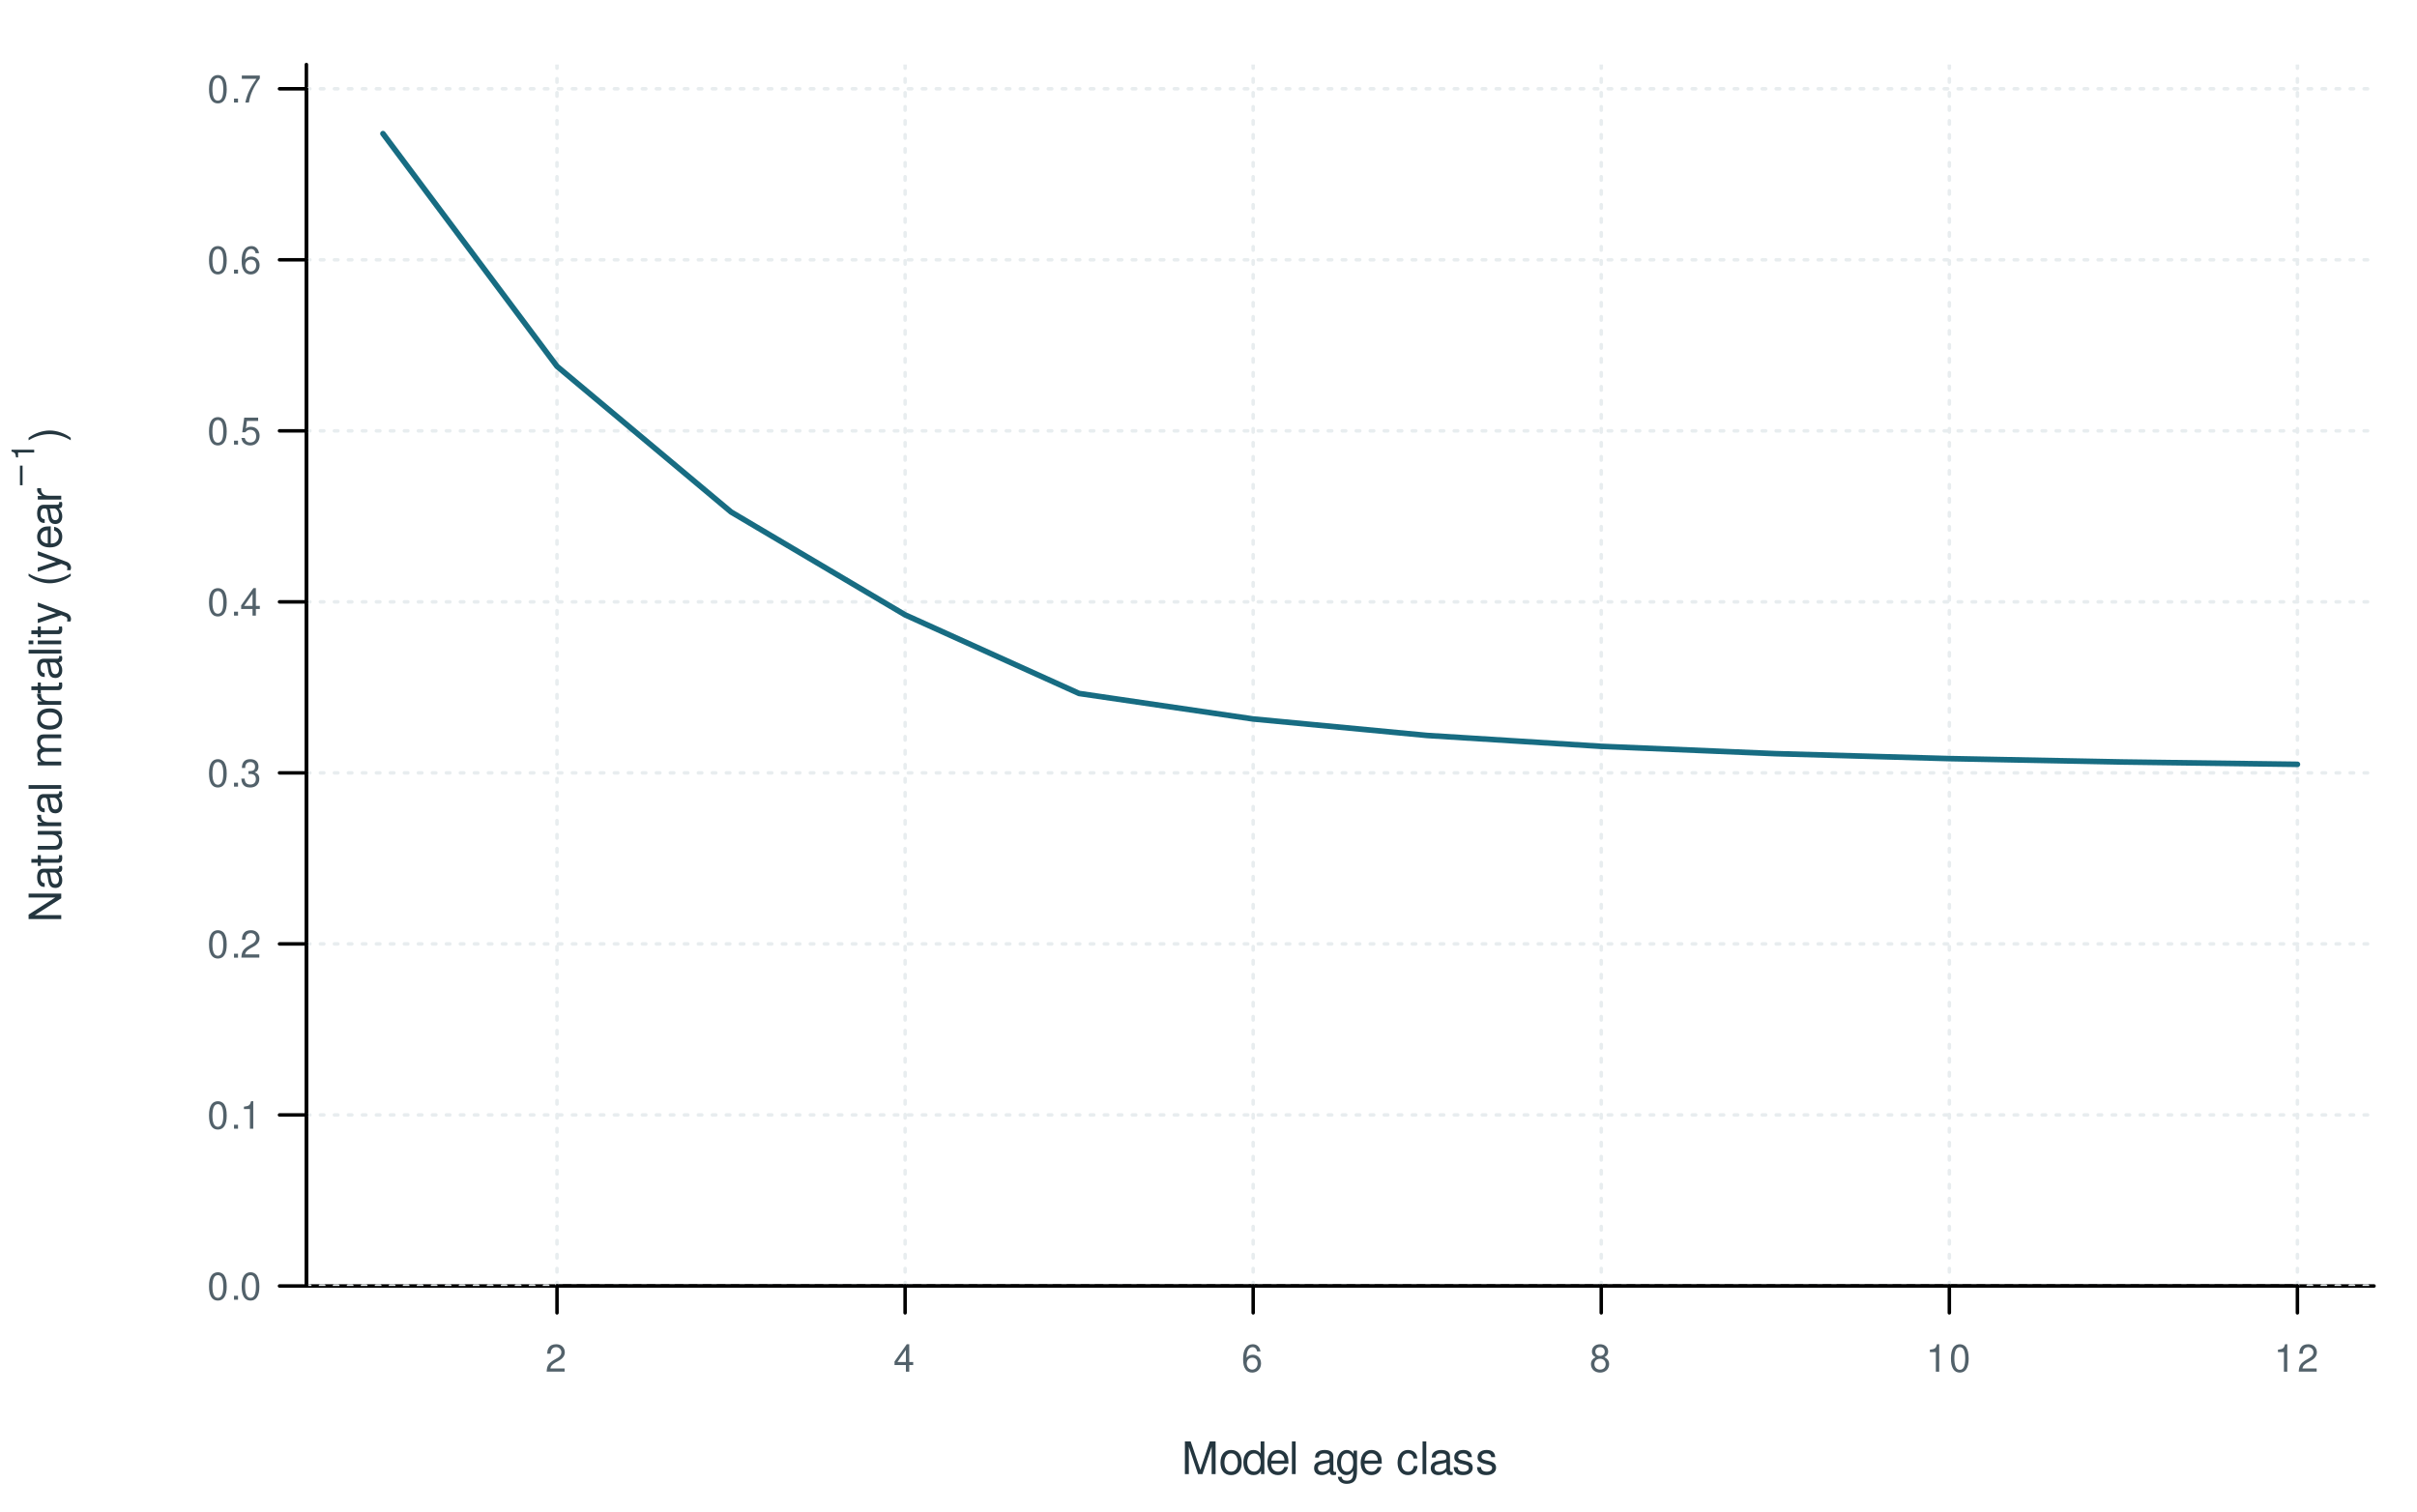
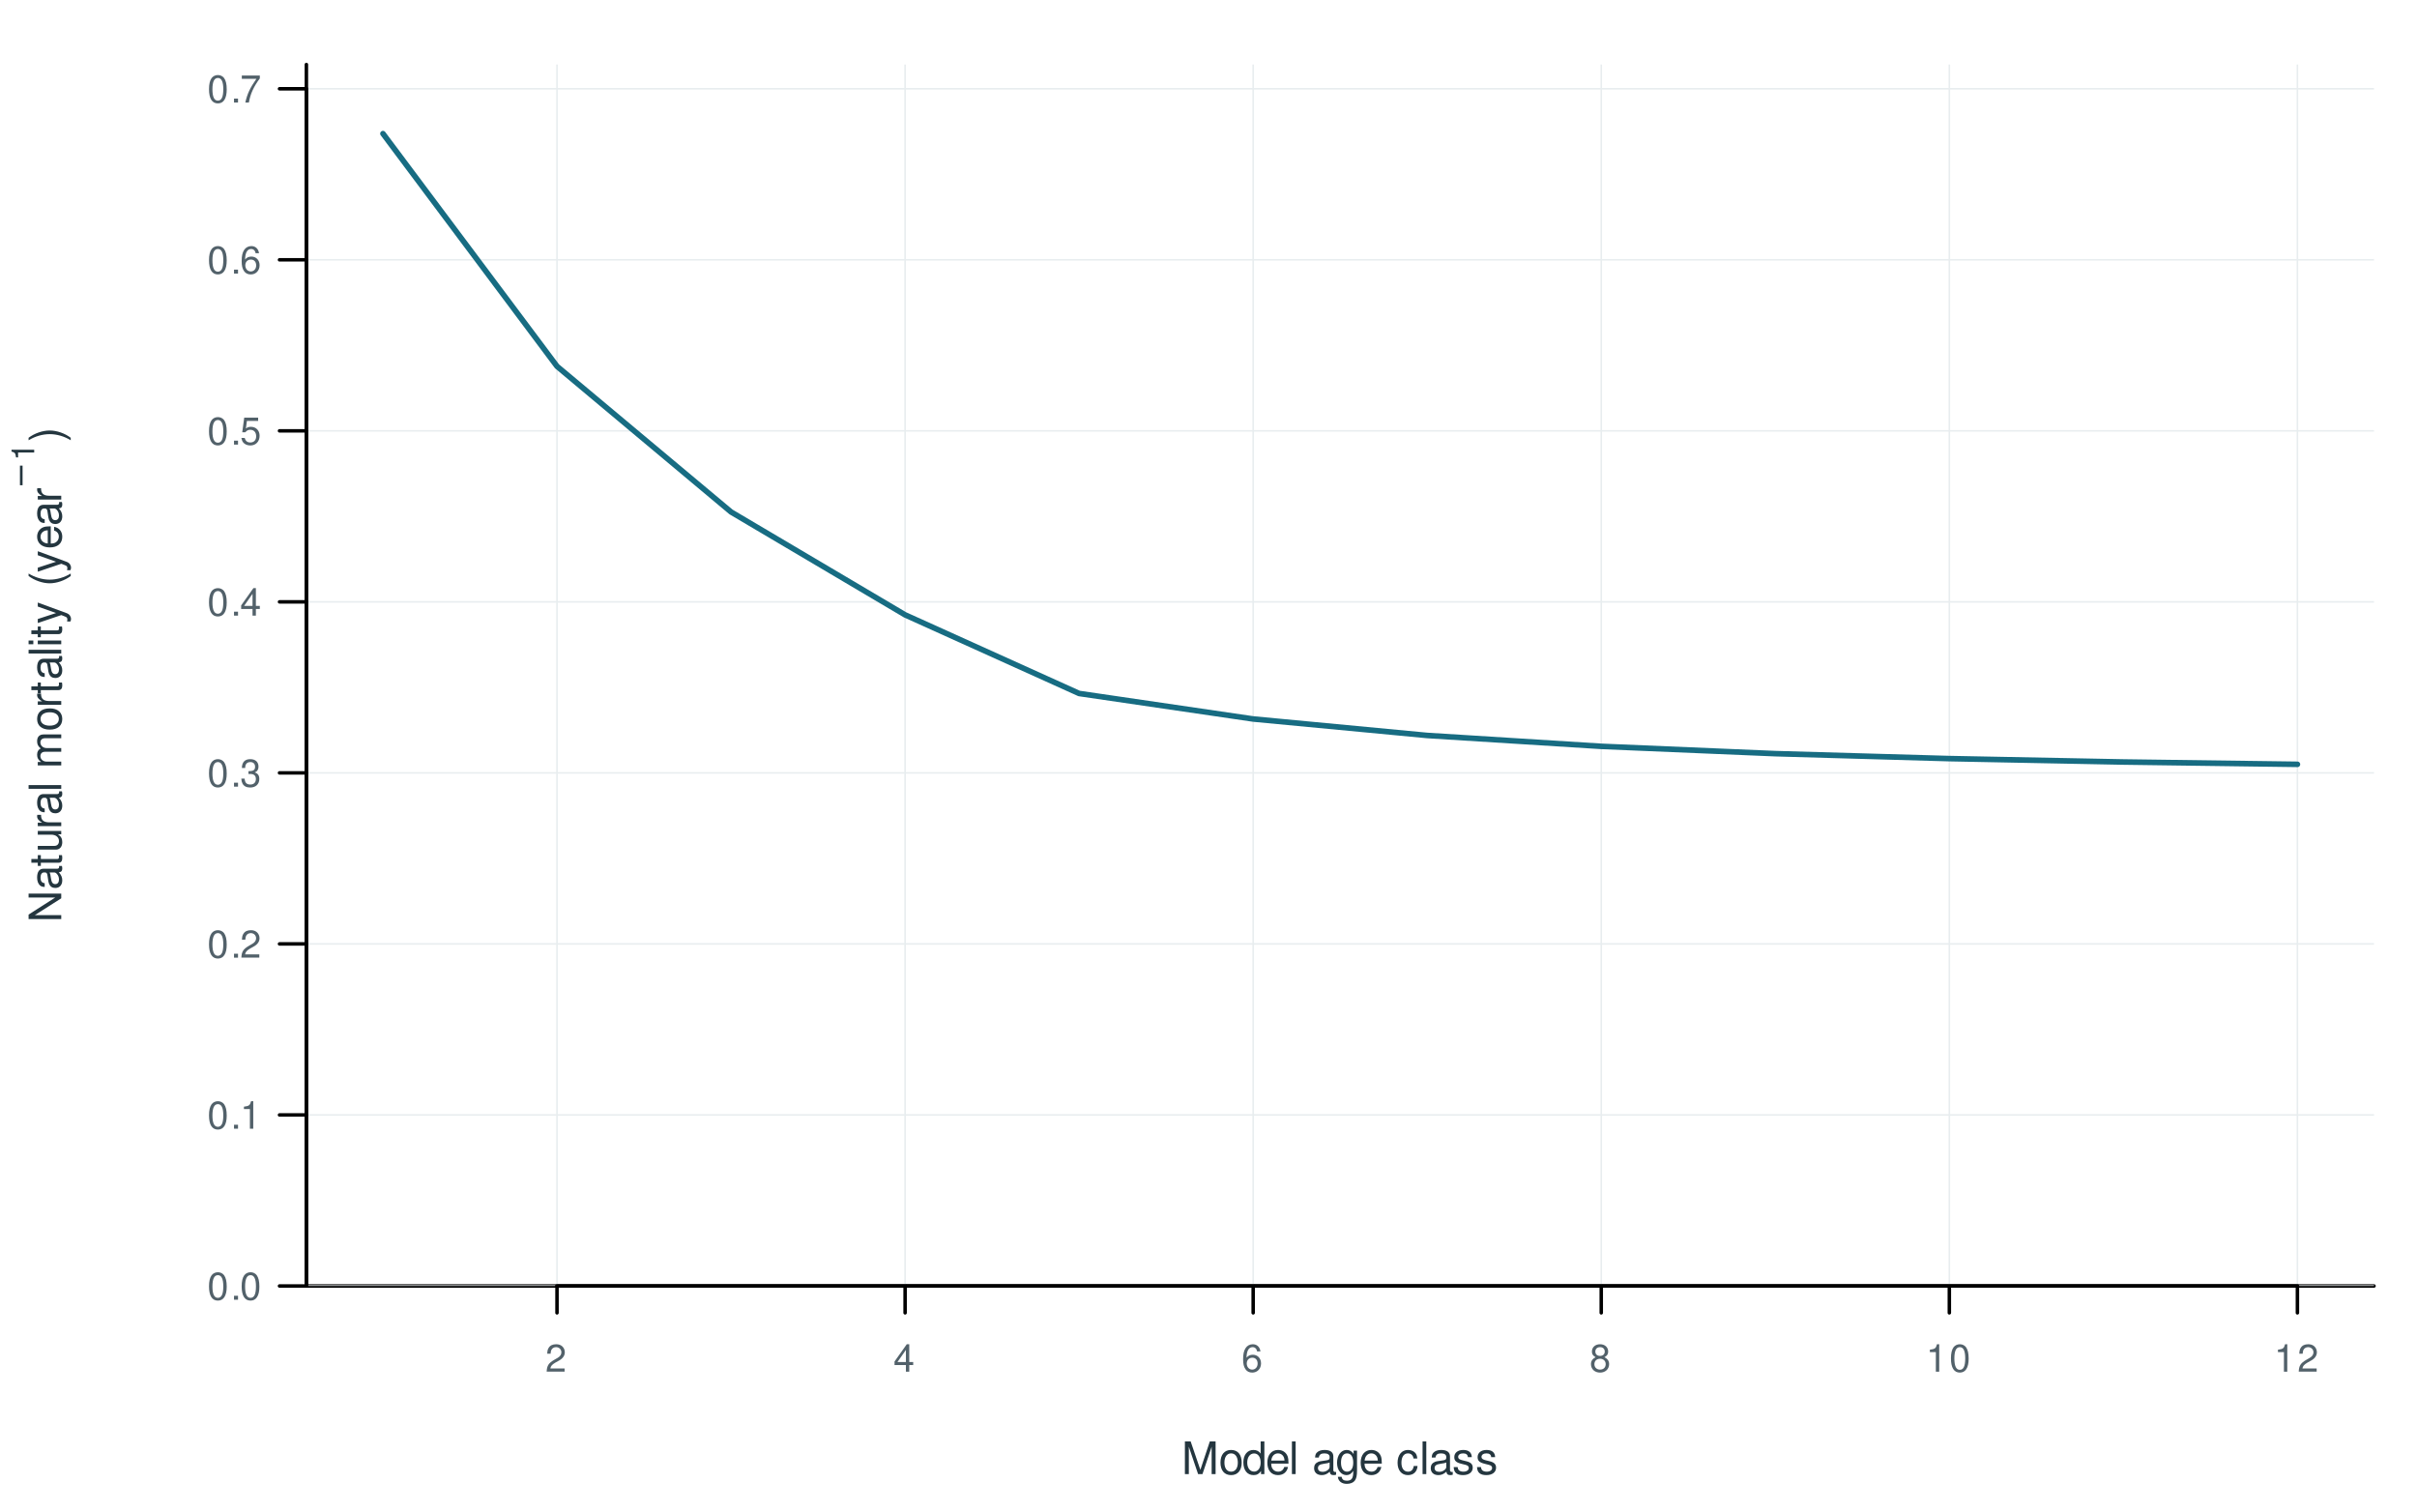
<svg xmlns="http://www.w3.org/2000/svg" xmlns:xlink="http://www.w3.org/1999/xlink" width="518pt" height="324pt" viewBox="0 0 518 324" version="1.1">
  <defs>
    <g>
      <symbol overflow="visible" id="glyph0-0">
        <path style="stroke:none;" d="" />
      </symbol>
      <symbol overflow="visible" id="glyph0-1">
        <path style="stroke:none;" d="M 4.125 -0.703 L 1.078 -0.703 C 1.156 -1.203 1.422 -1.516 2.125 -1.938 L 2.938 -2.391 C 3.75 -2.844 4.172 -3.453 4.172 -4.172 C 4.172 -4.672 3.969 -5.125 3.625 -5.438 C 3.281 -5.75 2.859 -5.891 2.312 -5.891 C 1.578 -5.891 1.031 -5.641 0.719 -5.125 C 0.516 -4.828 0.422 -4.453 0.406 -3.859 L 1.125 -3.859 C 1.156 -4.25 1.203 -4.5 1.297 -4.688 C 1.484 -5.047 1.859 -5.266 2.297 -5.266 C 2.938 -5.266 3.438 -4.797 3.438 -4.156 C 3.438 -3.688 3.172 -3.281 2.656 -2.984 L 1.906 -2.547 C 0.688 -1.844 0.344 -1.297 0.281 -0.016 L 4.125 -0.016 Z M 4.125 -0.703 " />
      </symbol>
      <symbol overflow="visible" id="glyph0-2">
        <path style="stroke:none;" d="M 2.672 -1.422 L 2.672 0 L 3.391 0 L 3.391 -1.422 L 4.234 -1.422 L 4.234 -2.078 L 3.391 -2.078 L 3.391 -5.891 L 2.859 -5.891 L 0.234 -2.188 L 0.234 -1.422 Z M 2.672 -2.078 L 0.859 -2.078 L 2.672 -4.672 Z M 2.672 -2.078 " />
      </symbol>
      <symbol overflow="visible" id="glyph0-3">
        <path style="stroke:none;" d="M 4.062 -4.359 C 3.922 -5.328 3.297 -5.891 2.422 -5.891 C 1.781 -5.891 1.219 -5.594 0.875 -5.062 C 0.5 -4.484 0.344 -3.766 0.344 -2.688 C 0.344 -1.703 0.484 -1.062 0.844 -0.547 C 1.156 -0.062 1.656 0.188 2.297 0.188 C 3.391 0.188 4.188 -0.641 4.188 -1.781 C 4.188 -2.875 3.453 -3.641 2.422 -3.641 C 1.844 -3.641 1.391 -3.422 1.078 -3 C 1.094 -4.453 1.547 -5.266 2.375 -5.266 C 2.875 -5.266 3.234 -4.938 3.344 -4.359 Z M 2.328 -3 C 3.016 -3 3.453 -2.516 3.453 -1.734 C 3.453 -0.984 2.953 -0.453 2.297 -0.453 C 1.625 -0.453 1.125 -1.016 1.125 -1.766 C 1.125 -2.5 1.609 -3 2.328 -3 Z M 2.328 -3 " />
      </symbol>
      <symbol overflow="visible" id="glyph0-4">
        <path style="stroke:none;" d="M 3.188 -3.109 C 3.797 -3.469 3.984 -3.766 3.984 -4.328 C 3.984 -5.25 3.266 -5.891 2.25 -5.891 C 1.219 -5.891 0.5 -5.25 0.5 -4.328 C 0.5 -3.766 0.688 -3.484 1.281 -3.109 C 0.625 -2.766 0.297 -2.297 0.297 -1.641 C 0.297 -0.562 1.094 0.188 2.25 0.188 C 3.391 0.188 4.188 -0.562 4.188 -1.641 C 4.188 -2.297 3.859 -2.766 3.188 -3.109 Z M 2.25 -5.266 C 2.859 -5.266 3.25 -4.891 3.25 -4.312 C 3.25 -3.75 2.844 -3.391 2.25 -3.391 C 1.625 -3.391 1.234 -3.75 1.234 -4.328 C 1.234 -4.891 1.625 -5.266 2.25 -5.266 Z M 2.25 -2.781 C 2.953 -2.781 3.453 -2.312 3.453 -1.625 C 3.453 -0.906 2.969 -0.453 2.234 -0.453 C 1.531 -0.453 1.031 -0.938 1.031 -1.609 C 1.031 -2.312 1.516 -2.781 2.25 -2.781 Z M 2.25 -2.781 " />
      </symbol>
      <symbol overflow="visible" id="glyph0-5">
        <path style="stroke:none;" d="M 2.109 -4.203 L 2.109 0 L 2.828 0 L 2.828 -5.891 L 2.359 -5.891 C 2.109 -4.984 1.938 -4.875 0.828 -4.719 L 0.828 -4.203 Z M 2.109 -4.203 " />
      </symbol>
      <symbol overflow="visible" id="glyph0-6">
        <path style="stroke:none;" d="M 2.25 -5.891 C 1.703 -5.891 1.219 -5.656 0.906 -5.25 C 0.531 -4.734 0.344 -3.953 0.344 -2.859 C 0.344 -0.859 1 0.188 2.25 0.188 C 3.469 0.188 4.141 -0.859 4.141 -2.812 C 4.141 -3.953 3.953 -4.719 3.578 -5.25 C 3.266 -5.656 2.797 -5.891 2.25 -5.891 Z M 2.25 -5.266 C 3.016 -5.266 3.406 -4.469 3.406 -2.875 C 3.406 -1.188 3.031 -0.406 2.234 -0.406 C 1.469 -0.406 1.078 -1.219 1.078 -2.844 C 1.078 -4.469 1.469 -5.266 2.25 -5.266 Z M 2.25 -5.266 " />
      </symbol>
      <symbol overflow="visible" id="glyph0-7">
        <path style="stroke:none;" d="M 1.562 -0.844 L 0.703 -0.844 L 0.703 0 L 1.562 0 Z M 1.562 -0.844 " />
      </symbol>
      <symbol overflow="visible" id="glyph0-8">
        <path style="stroke:none;" d="M 1.797 -2.719 L 2.188 -2.719 C 2.984 -2.719 3.391 -2.344 3.391 -1.641 C 3.391 -0.891 2.938 -0.453 2.203 -0.453 C 1.406 -0.453 1.031 -0.844 0.984 -1.719 L 0.266 -1.719 C 0.297 -1.234 0.375 -0.938 0.516 -0.672 C 0.812 -0.094 1.375 0.188 2.172 0.188 C 3.359 0.188 4.125 -0.531 4.125 -1.641 C 4.125 -2.391 3.844 -2.812 3.141 -3.047 C 3.688 -3.266 3.953 -3.672 3.953 -4.281 C 3.953 -5.281 3.297 -5.891 2.188 -5.891 C 1.031 -5.891 0.406 -5.25 0.391 -4 L 1.094 -4 C 1.109 -4.359 1.141 -4.562 1.234 -4.734 C 1.391 -5.078 1.75 -5.266 2.203 -5.266 C 2.844 -5.266 3.219 -4.891 3.219 -4.25 C 3.219 -3.828 3.078 -3.578 2.75 -3.438 C 2.562 -3.359 2.297 -3.328 1.797 -3.312 Z M 1.797 -2.719 " />
      </symbol>
      <symbol overflow="visible" id="glyph0-9">
        <path style="stroke:none;" d="M 3.875 -5.781 L 0.891 -5.781 L 0.469 -2.641 L 1.125 -2.641 C 1.453 -3.031 1.734 -3.172 2.188 -3.172 C 2.969 -3.172 3.453 -2.641 3.453 -1.781 C 3.453 -0.953 2.969 -0.453 2.188 -0.453 C 1.562 -0.453 1.172 -0.766 1 -1.422 L 0.281 -1.422 C 0.391 -0.953 0.469 -0.719 0.641 -0.5 C 0.969 -0.062 1.547 0.188 2.203 0.188 C 3.375 0.188 4.188 -0.656 4.188 -1.891 C 4.188 -3.031 3.422 -3.812 2.312 -3.812 C 1.906 -3.812 1.578 -3.703 1.25 -3.453 L 1.469 -5.078 L 3.875 -5.078 Z M 3.875 -5.781 " />
      </symbol>
      <symbol overflow="visible" id="glyph0-10">
        <path style="stroke:none;" d="M 4.234 -5.781 L 0.375 -5.781 L 0.375 -5.078 L 3.5 -5.078 C 2.125 -3.109 1.562 -1.906 1.125 0 L 1.891 0 C 2.203 -1.844 2.938 -3.438 4.234 -5.172 Z M 4.234 -5.781 " />
      </symbol>
      <symbol overflow="visible" id="glyph1-0">
        <path style="stroke:none;" d="" />
      </symbol>
      <symbol overflow="visible" id="glyph1-1">
        <path style="stroke:none;" d="M 4.484 0 L 6.453 -5.859 L 6.453 0 L 7.297 0 L 7.297 -7 L 6.062 -7 L 4.031 -0.906 L 1.953 -7 L 0.719 -7 L 0.719 0 L 1.562 0 L 1.562 -5.859 L 3.547 0 Z M 4.484 0 " />
      </symbol>
      <symbol overflow="visible" id="glyph1-2">
        <path style="stroke:none;" d="M 2.609 -5.172 C 1.188 -5.172 0.344 -4.156 0.344 -2.469 C 0.344 -0.781 1.188 0.219 2.625 0.219 C 4.031 0.219 4.891 -0.781 4.891 -2.438 C 4.891 -4.188 4.062 -5.172 2.609 -5.172 Z M 2.625 -4.438 C 3.516 -4.438 4.062 -3.688 4.062 -2.453 C 4.062 -1.25 3.5 -0.516 2.625 -0.516 C 1.734 -0.516 1.188 -1.25 1.188 -2.469 C 1.188 -3.688 1.734 -4.438 2.625 -4.438 Z M 2.625 -4.438 " />
      </symbol>
      <symbol overflow="visible" id="glyph1-3">
        <path style="stroke:none;" d="M 4.75 -7 L 3.953 -7 L 3.953 -4.391 C 3.609 -4.906 3.078 -5.172 2.406 -5.172 C 1.109 -5.172 0.25 -4.125 0.25 -2.516 C 0.25 -0.828 1.078 0.219 2.438 0.219 C 3.125 0.219 3.609 -0.031 4.031 -0.656 L 4.031 0 L 4.75 0 Z M 2.547 -4.422 C 3.406 -4.422 3.953 -3.672 3.953 -2.453 C 3.953 -1.297 3.391 -0.531 2.547 -0.531 C 1.672 -0.531 1.078 -1.312 1.078 -2.469 C 1.078 -3.641 1.672 -4.422 2.547 -4.422 Z M 2.547 -4.422 " />
      </symbol>
      <symbol overflow="visible" id="glyph1-4">
        <path style="stroke:none;" d="M 4.922 -2.25 C 4.922 -3.016 4.859 -3.469 4.719 -3.844 C 4.391 -4.672 3.625 -5.172 2.688 -5.172 C 1.281 -5.172 0.391 -4.109 0.391 -2.453 C 0.391 -0.781 1.25 0.219 2.672 0.219 C 3.812 0.219 4.609 -0.438 4.812 -1.531 L 4.016 -1.531 C 3.797 -0.859 3.344 -0.516 2.703 -0.516 C 2.188 -0.516 1.75 -0.75 1.484 -1.172 C 1.297 -1.453 1.234 -1.75 1.219 -2.25 Z M 1.234 -2.891 C 1.312 -3.828 1.875 -4.438 2.672 -4.438 C 3.484 -4.438 4.062 -3.797 4.062 -2.891 Z M 1.234 -2.891 " />
      </symbol>
      <symbol overflow="visible" id="glyph1-5">
        <path style="stroke:none;" d="M 1.453 -7 L 0.656 -7 L 0.656 0 L 1.453 0 Z M 1.453 -7 " />
      </symbol>
      <symbol overflow="visible" id="glyph1-6">
        <path style="stroke:none;" d="" />
      </symbol>
      <symbol overflow="visible" id="glyph1-7">
        <path style="stroke:none;" d="M 5.125 -0.469 C 5.047 -0.453 5.016 -0.453 4.953 -0.453 C 4.688 -0.453 4.531 -0.594 4.531 -0.844 L 4.531 -3.797 C 4.531 -4.688 3.875 -5.172 2.641 -5.172 C 1.906 -5.172 1.312 -4.953 0.969 -4.578 C 0.734 -4.328 0.641 -4.031 0.625 -3.547 L 1.422 -3.547 C 1.5 -4.156 1.859 -4.438 2.609 -4.438 C 3.344 -4.438 3.734 -4.156 3.734 -3.688 L 3.734 -3.469 C 3.719 -3.125 3.547 -3 2.891 -2.922 C 1.766 -2.766 1.594 -2.734 1.281 -2.609 C 0.703 -2.359 0.406 -1.922 0.406 -1.266 C 0.406 -0.359 1.031 0.219 2.047 0.219 C 2.688 0.219 3.188 0 3.766 -0.516 C 3.812 0 4.062 0.219 4.578 0.219 C 4.766 0.219 4.859 0.203 5.125 0.141 Z M 3.734 -1.578 C 3.734 -1.312 3.656 -1.156 3.422 -0.938 C 3.094 -0.641 2.703 -0.484 2.219 -0.484 C 1.609 -0.484 1.234 -0.781 1.234 -1.281 C 1.234 -1.812 1.578 -2.078 2.453 -2.203 C 3.297 -2.328 3.469 -2.359 3.734 -2.484 Z M 3.734 -1.578 " />
      </symbol>
      <symbol overflow="visible" id="glyph1-8">
        <path style="stroke:none;" d="M 3.875 -5.031 L 3.875 -4.297 C 3.469 -4.906 3.031 -5.172 2.391 -5.172 C 1.188 -5.172 0.328 -4.031 0.328 -2.422 C 0.328 -1.578 0.531 -0.969 0.969 -0.453 C 1.344 -0.016 1.828 0.219 2.344 0.219 C 2.938 0.219 3.375 -0.047 3.797 -0.688 L 3.797 -0.422 C 3.797 0.922 3.422 1.422 2.422 1.422 C 1.75 1.422 1.391 1.156 1.312 0.578 L 0.5 0.578 C 0.578 1.5 1.312 2.094 2.406 2.094 C 3.141 2.094 3.766 1.859 4.094 1.453 C 4.469 0.984 4.609 0.359 4.609 -0.828 L 4.609 -5.031 Z M 2.469 -4.438 C 3.312 -4.438 3.797 -3.719 3.797 -2.453 C 3.797 -1.234 3.312 -0.516 2.469 -0.516 C 1.656 -0.516 1.172 -1.234 1.172 -2.469 C 1.172 -3.703 1.656 -4.438 2.469 -4.438 Z M 2.469 -4.438 " />
      </symbol>
      <symbol overflow="visible" id="glyph1-9">
        <path style="stroke:none;" d="M 4.516 -3.344 C 4.484 -3.828 4.375 -4.141 4.188 -4.422 C 3.844 -4.891 3.234 -5.172 2.531 -5.172 C 1.172 -5.172 0.297 -4.094 0.297 -2.422 C 0.297 -0.812 1.156 0.219 2.516 0.219 C 3.719 0.219 4.484 -0.5 4.578 -1.734 L 3.766 -1.734 C 3.641 -0.922 3.219 -0.516 2.547 -0.516 C 1.656 -0.516 1.125 -1.234 1.125 -2.422 C 1.125 -3.688 1.656 -4.438 2.516 -4.438 C 3.188 -4.438 3.609 -4.031 3.719 -3.344 Z M 4.516 -3.344 " />
      </symbol>
      <symbol overflow="visible" id="glyph1-10">
        <path style="stroke:none;" d="M 4.203 -3.625 C 4.188 -4.609 3.547 -5.172 2.375 -5.172 C 1.203 -5.172 0.453 -4.562 0.453 -3.641 C 0.453 -2.844 0.859 -2.469 2.047 -2.188 L 2.797 -2 C 3.344 -1.875 3.562 -1.672 3.562 -1.312 C 3.562 -0.828 3.094 -0.516 2.391 -0.516 C 1.969 -0.516 1.609 -0.641 1.406 -0.859 C 1.281 -1 1.219 -1.141 1.172 -1.5 L 0.328 -1.5 C 0.359 -0.328 1.016 0.219 2.328 0.219 C 3.594 0.219 4.406 -0.406 4.406 -1.375 C 4.406 -2.125 3.984 -2.531 2.984 -2.766 L 2.219 -2.953 C 1.562 -3.109 1.281 -3.312 1.281 -3.672 C 1.281 -4.141 1.703 -4.438 2.344 -4.438 C 3 -4.438 3.344 -4.156 3.359 -3.625 Z M 4.203 -3.625 " />
      </symbol>
      <symbol overflow="visible" id="glyph2-0">
        <path style="stroke:none;" d="" />
      </symbol>
      <symbol overflow="visible" id="glyph2-1">
        <path style="stroke:none;" d="M -7 -6.203 L -7 -5.359 L -1.281 -5.359 L -7 -1.703 L -7 -0.734 L 0 -0.734 L 0 -1.578 L -5.672 -1.578 L 0 -5.188 L 0 -6.203 Z M -7 -6.203 " />
      </symbol>
      <symbol overflow="visible" id="glyph2-2">
        <path style="stroke:none;" d="M -0.469 -5.125 C -0.453 -5.047 -0.453 -5.016 -0.453 -4.953 C -0.453 -4.688 -0.594 -4.531 -0.844 -4.531 L -3.797 -4.531 C -4.688 -4.531 -5.172 -3.875 -5.172 -2.641 C -5.172 -1.906 -4.953 -1.312 -4.578 -0.969 C -4.328 -0.734 -4.031 -0.641 -3.547 -0.625 L -3.547 -1.422 C -4.156 -1.5 -4.438 -1.859 -4.438 -2.609 C -4.438 -3.344 -4.156 -3.734 -3.688 -3.734 L -3.469 -3.734 C -3.125 -3.719 -3 -3.547 -2.922 -2.891 C -2.766 -1.766 -2.734 -1.594 -2.609 -1.281 C -2.359 -0.703 -1.922 -0.406 -1.266 -0.406 C -0.359 -0.406 0.219 -1.031 0.219 -2.047 C 0.219 -2.688 0 -3.188 -0.516 -3.766 C 0 -3.812 0.219 -4.062 0.219 -4.578 C 0.219 -4.766 0.203 -4.859 0.141 -5.125 Z M -1.578 -3.734 C -1.312 -3.734 -1.156 -3.656 -0.938 -3.422 C -0.641 -3.094 -0.484 -2.703 -0.484 -2.219 C -0.484 -1.609 -0.781 -1.234 -1.281 -1.234 C -1.812 -1.234 -2.078 -1.578 -2.203 -2.453 C -2.328 -3.297 -2.359 -3.469 -2.484 -3.734 Z M -1.578 -3.734 " />
      </symbol>
      <symbol overflow="visible" id="glyph2-3">
        <path style="stroke:none;" d="M -5.031 -2.438 L -5.031 -1.609 L -6.406 -1.609 L -6.406 -0.812 L -5.031 -0.812 L -5.031 -0.141 L -4.375 -0.141 L -4.375 -0.812 L -0.578 -0.812 C -0.062 -0.812 0.219 -1.156 0.219 -1.781 C 0.219 -2 0.203 -2.172 0.156 -2.438 L -0.516 -2.438 C -0.484 -2.328 -0.484 -2.219 -0.484 -2.047 C -0.484 -1.703 -0.578 -1.609 -0.938 -1.609 L -4.375 -1.609 L -4.375 -2.438 Z M -5.031 -2.438 " />
      </symbol>
      <symbol overflow="visible" id="glyph2-4">
        <path style="stroke:none;" d="M 0 -4.625 L -5.031 -4.625 L -5.031 -3.828 L -2.172 -3.828 C -1.156 -3.828 -0.484 -3.297 -0.484 -2.453 C -0.484 -1.828 -0.859 -1.422 -1.469 -1.422 L -5.031 -1.422 L -5.031 -0.625 L -1.156 -0.625 C -0.312 -0.625 0.219 -1.25 0.219 -2.219 C 0.219 -2.969 -0.031 -3.438 -0.703 -3.906 L 0 -3.906 Z M 0 -4.625 " />
      </symbol>
      <symbol overflow="visible" id="glyph2-5">
        <path style="stroke:none;" d="M -5.031 -0.656 L 0 -0.656 L 0 -1.469 L -2.609 -1.469 C -3.812 -1.484 -4.359 -1.969 -4.328 -3.078 L -5.141 -3.078 C -5.156 -2.938 -5.172 -2.875 -5.172 -2.766 C -5.172 -2.25 -4.859 -1.859 -4.109 -1.406 L -5.031 -1.406 Z M -5.031 -0.656 " />
      </symbol>
      <symbol overflow="visible" id="glyph2-6">
        <path style="stroke:none;" d="M -7 -1.453 L -7 -0.656 L 0 -0.656 L 0 -1.453 Z M -7 -1.453 " />
      </symbol>
      <symbol overflow="visible" id="glyph2-7">
        <path style="stroke:none;" d="" />
      </symbol>
      <symbol overflow="visible" id="glyph2-8">
        <path style="stroke:none;" d="M -5.031 -0.672 L 0 -0.672 L 0 -1.484 L -3.156 -1.484 C -3.891 -1.484 -4.469 -2 -4.469 -2.656 C -4.469 -3.25 -4.109 -3.594 -3.469 -3.594 L 0 -3.594 L 0 -4.391 L -3.156 -4.391 C -3.891 -4.391 -4.469 -4.922 -4.469 -5.578 C -4.469 -6.156 -4.094 -6.5 -3.469 -6.5 L 0 -6.5 L 0 -7.312 L -3.766 -7.312 C -4.672 -7.312 -5.172 -6.797 -5.172 -5.859 C -5.172 -5.188 -4.969 -4.781 -4.406 -4.312 C -4.938 -4.016 -5.172 -3.609 -5.172 -2.953 C -5.172 -2.281 -4.922 -1.828 -4.312 -1.406 L -5.031 -1.406 Z M -5.031 -0.672 " />
      </symbol>
      <symbol overflow="visible" id="glyph2-9">
        <path style="stroke:none;" d="M -5.172 -2.609 C -5.172 -1.188 -4.156 -0.344 -2.469 -0.344 C -0.781 -0.344 0.219 -1.188 0.219 -2.625 C 0.219 -4.031 -0.781 -4.891 -2.438 -4.891 C -4.188 -4.891 -5.172 -4.062 -5.172 -2.609 Z M -4.438 -2.625 C -4.438 -3.516 -3.688 -4.062 -2.453 -4.062 C -1.25 -4.062 -0.516 -3.5 -0.516 -2.625 C -0.516 -1.734 -1.25 -1.188 -2.469 -1.188 C -3.688 -1.188 -4.438 -1.734 -4.438 -2.625 Z M -4.438 -2.625 " />
      </symbol>
      <symbol overflow="visible" id="glyph2-10">
        <path style="stroke:none;" d="M -5.031 -1.438 L -5.031 -0.641 L 0 -0.641 L 0 -1.438 Z M -7 -1.438 L -7 -0.641 L -5.984 -0.641 L -5.984 -1.438 Z M -7 -1.438 " />
      </symbol>
      <symbol overflow="visible" id="glyph2-11">
        <path style="stroke:none;" d="M -5.031 -3.719 L -1.109 -2.328 L -5.031 -1.047 L -5.031 -0.188 L 0.016 -1.891 L 0.812 -1.578 C 1.172 -1.453 1.312 -1.281 1.312 -0.938 C 1.312 -0.812 1.281 -0.688 1.25 -0.516 L 1.969 -0.516 C 2.047 -0.688 2.094 -0.844 2.094 -1.062 C 2.094 -1.312 2 -1.594 1.859 -1.797 C 1.672 -2.047 1.453 -2.203 1.062 -2.344 L -5.031 -4.578 Z M -5.031 -3.719 " />
      </symbol>
      <symbol overflow="visible" id="glyph2-12">
        <path style="stroke:none;" d="M -7 -2.266 C -5.734 -1.312 -3.984 -0.703 -2.484 -0.703 C -0.969 -0.703 0.781 -1.312 2.031 -2.266 L 2.031 -2.797 C 0.656 -1.953 -0.953 -1.484 -2.484 -1.484 C -4.016 -1.484 -5.625 -1.953 -7 -2.797 Z M -7 -2.266 " />
      </symbol>
      <symbol overflow="visible" id="glyph2-13">
        <path style="stroke:none;" d="M -2.25 -4.922 C -3.016 -4.922 -3.469 -4.859 -3.844 -4.719 C -4.672 -4.391 -5.172 -3.625 -5.172 -2.688 C -5.172 -1.281 -4.109 -0.391 -2.453 -0.391 C -0.781 -0.391 0.219 -1.25 0.219 -2.672 C 0.219 -3.812 -0.438 -4.609 -1.531 -4.812 L -1.531 -4.016 C -0.859 -3.797 -0.516 -3.344 -0.516 -2.703 C -0.516 -2.188 -0.75 -1.75 -1.172 -1.484 C -1.453 -1.297 -1.75 -1.234 -2.25 -1.219 Z M -2.891 -1.234 C -3.828 -1.312 -4.438 -1.875 -4.438 -2.672 C -4.438 -3.484 -3.797 -4.062 -2.891 -4.062 Z M -2.891 -1.234 " />
      </symbol>
      <symbol overflow="visible" id="glyph2-14">
        <path style="stroke:none;" d="M 2.031 -0.891 C 0.781 -1.859 -0.969 -2.453 -2.469 -2.453 C -3.984 -2.453 -5.734 -1.859 -7 -0.891 L -7 -0.359 C -5.625 -1.203 -4.016 -1.672 -2.469 -1.672 C -0.953 -1.672 0.672 -1.203 2.031 -0.359 Z M 2.031 -0.891 " />
      </symbol>
      <symbol overflow="visible" id="glyph3-0">
        <path style="stroke:none;" d="M 1.188 -0.328 L -4.734 -0.328 L -4.734 -3.688 L 1.188 -3.688 Z M 0.812 -0.719 L 0.812 -3.312 L -4.359 -3.312 L -4.359 -0.719 Z M 0.812 -0.719 " />
      </symbol>
      <symbol overflow="visible" id="glyph3-1">
        <path style="stroke:none;" d="M -2.391 -0.719 L -2.391 -4.922 L -1.828 -4.922 L -1.828 -0.719 Z M -2.391 -0.719 " />
      </symbol>
      <symbol overflow="visible" id="glyph4-0">
        <path style="stroke:none;" d="" />
      </symbol>
      <symbol overflow="visible" id="glyph4-1">
        <path style="stroke:none;" d="M -3.453 -1.734 L 0 -1.734 L 0 -2.328 L -4.859 -2.328 L -4.859 -1.938 C -4.109 -1.734 -4.016 -1.594 -3.891 -0.688 L -3.453 -0.688 Z M -3.453 -1.734 " />
      </symbol>
    </g>
    <clipPath id="clip1">
      <path d="M 65.664 275 L 508.785 275 L 508.785 275.617 L 65.664 275.617 Z M 65.664 275 " />
    </clipPath>
    <clipPath id="clip2">
      <path d="M 65.664 238 L 508.785 238 L 508.785 240 L 65.664 240 Z M 65.664 238 " />
    </clipPath>
    <clipPath id="clip3">
-       <path d="M 65.664 201 L 508.785 201 L 508.785 203 L 65.664 203 Z M 65.664 201 " />
+       <path d="M 65.664 202 L 508.785 202 L 508.785 203 L 65.664 203 Z M 65.664 202 " />
    </clipPath>
    <clipPath id="clip4">
-       <path d="M 65.664 165 L 508.785 165 L 508.785 167 L 65.664 167 Z M 65.664 165 " />
+       <path d="M 65.664 165 L 508.785 165 L 508.785 166 L 65.664 166 Z M 65.664 165 " />
    </clipPath>
    <clipPath id="clip5">
      <path d="M 65.664 128 L 508.785 128 L 508.785 130 L 65.664 130 Z M 65.664 128 " />
    </clipPath>
    <clipPath id="clip6">
-       <path d="M 65.664 91 L 508.785 91 L 508.785 93 L 65.664 93 Z M 65.664 91 " />
+       <path d="M 65.664 92 L 508.785 92 L 508.785 93 L 65.664 93 Z M 65.664 92 " />
    </clipPath>
    <clipPath id="clip7">
-       <path d="M 65.664 55 L 508.785 55 L 508.785 57 L 65.664 57 Z M 65.664 55 " />
+       <path d="M 65.664 55 L 508.785 55 L 508.785 56 L 65.664 56 Z M 65.664 55 " />
    </clipPath>
    <clipPath id="clip8">
      <path d="M 65.664 18 L 508.785 18 L 508.785 20 L 65.664 20 Z M 65.664 18 " />
    </clipPath>
    <clipPath id="clip9">
      <path d="M 119 13.824 L 120 13.824 L 120 275.617 L 119 275.617 Z M 119 13.824 " />
    </clipPath>
    <clipPath id="clip10">
      <path d="M 193 13.824 L 195 13.824 L 195 275.617 L 193 275.617 Z M 193 13.824 " />
    </clipPath>
    <clipPath id="clip11">
      <path d="M 268 13.824 L 269 13.824 L 269 275.617 L 268 275.617 Z M 268 13.824 " />
    </clipPath>
    <clipPath id="clip12">
-       <path d="M 342 13.824 L 344 13.824 L 344 275.617 L 342 275.617 Z M 342 13.824 " />
+       <path d="M 343 13.824 L 344 13.824 L 344 275.617 L 343 275.617 Z M 343 13.824 " />
    </clipPath>
    <clipPath id="clip13">
-       <path d="M 417 13.824 L 419 13.824 L 419 275.617 L 417 275.617 Z M 417 13.824 " />
+       <path d="M 417 13.824 L 418 13.824 L 418 275.617 L 417 275.617 Z M 417 13.824 " />
    </clipPath>
    <clipPath id="clip14">
-       <path d="M 491 13.824 L 493 13.824 L 493 275.617 L 491 275.617 Z M 491 13.824 " />
+       <path d="M 492 13.824 L 493 13.824 L 493 275.617 L 492 275.617 Z M 492 13.824 " />
    </clipPath>
  </defs>
  <g id="surface31">
    <rect x="0" y="0" width="518" height="324" style="fill:rgb(100%,100%,100%);fill-opacity:1;stroke:none;" />
    <path style="fill:none;stroke-width:0.75;stroke-linecap:round;stroke-linejoin:round;stroke:rgb(0%,0%,0%);stroke-opacity:1;stroke-miterlimit:10;" d="M 65.664 13.824 L 65.664 275.617 L 508.785 275.617 " />
    <g clip-path="url(#clip1)" clip-rule="nonzero">
-       <path style="fill:none;stroke-width:0.75;stroke-linecap:round;stroke-linejoin:round;stroke:rgb(90.98%,92.941%,93.725%);stroke-opacity:1;stroke-dasharray:0.75,2.25;stroke-miterlimit:10;" d="M 65.664 275.617 L 508.785 275.617 " />
+       <path style="fill:none;stroke-width:0.338;stroke-linecap:round;stroke-linejoin:round;stroke:rgb(90.98%,92.941%,93.725%);stroke-opacity:1;stroke-miterlimit:10;" d="M 65.664 275.617 L 508.785 275.617 " />
    </g>
    <g clip-path="url(#clip2)" clip-rule="nonzero">
-       <path style="fill:none;stroke-width:0.75;stroke-linecap:round;stroke-linejoin:round;stroke:rgb(90.98%,92.941%,93.725%);stroke-opacity:1;stroke-dasharray:0.75,2.25;stroke-miterlimit:10;" d="M 65.664 238.961 L 508.785 238.961 " />
+       <path style="fill:none;stroke-width:0.338;stroke-linecap:round;stroke-linejoin:round;stroke:rgb(90.98%,92.941%,93.725%);stroke-opacity:1;stroke-miterlimit:10;" d="M 65.664 238.961 L 508.785 238.961 " />
    </g>
    <g clip-path="url(#clip3)" clip-rule="nonzero">
-       <path style="fill:none;stroke-width:0.75;stroke-linecap:round;stroke-linejoin:round;stroke:rgb(90.98%,92.941%,93.725%);stroke-opacity:1;stroke-dasharray:0.75,2.25;stroke-miterlimit:10;" d="M 65.664 202.305 L 508.785 202.305 " />
+       <path style="fill:none;stroke-width:0.338;stroke-linecap:round;stroke-linejoin:round;stroke:rgb(90.98%,92.941%,93.725%);stroke-opacity:1;stroke-miterlimit:10;" d="M 65.664 202.305 L 508.785 202.305 " />
    </g>
    <g clip-path="url(#clip4)" clip-rule="nonzero">
-       <path style="fill:none;stroke-width:0.75;stroke-linecap:round;stroke-linejoin:round;stroke:rgb(90.98%,92.941%,93.725%);stroke-opacity:1;stroke-dasharray:0.75,2.25;stroke-miterlimit:10;" d="M 65.664 165.648 L 508.785 165.648 " />
+       <path style="fill:none;stroke-width:0.338;stroke-linecap:round;stroke-linejoin:round;stroke:rgb(90.98%,92.941%,93.725%);stroke-opacity:1;stroke-miterlimit:10;" d="M 65.664 165.648 L 508.785 165.648 " />
    </g>
    <g clip-path="url(#clip5)" clip-rule="nonzero">
-       <path style="fill:none;stroke-width:0.75;stroke-linecap:round;stroke-linejoin:round;stroke:rgb(90.98%,92.941%,93.725%);stroke-opacity:1;stroke-dasharray:0.75,2.25;stroke-miterlimit:10;" d="M 65.664 128.996 L 508.785 128.996 " />
+       <path style="fill:none;stroke-width:0.338;stroke-linecap:round;stroke-linejoin:round;stroke:rgb(90.98%,92.941%,93.725%);stroke-opacity:1;stroke-miterlimit:10;" d="M 65.664 128.996 L 508.785 128.996 " />
    </g>
    <g clip-path="url(#clip6)" clip-rule="nonzero">
-       <path style="fill:none;stroke-width:0.75;stroke-linecap:round;stroke-linejoin:round;stroke:rgb(90.98%,92.941%,93.725%);stroke-opacity:1;stroke-dasharray:0.75,2.25;stroke-miterlimit:10;" d="M 65.664 92.34 L 508.785 92.34 " />
+       <path style="fill:none;stroke-width:0.338;stroke-linecap:round;stroke-linejoin:round;stroke:rgb(90.98%,92.941%,93.725%);stroke-opacity:1;stroke-miterlimit:10;" d="M 65.664 92.34 L 508.785 92.34 " />
    </g>
    <g clip-path="url(#clip7)" clip-rule="nonzero">
-       <path style="fill:none;stroke-width:0.75;stroke-linecap:round;stroke-linejoin:round;stroke:rgb(90.98%,92.941%,93.725%);stroke-opacity:1;stroke-dasharray:0.75,2.25;stroke-miterlimit:10;" d="M 65.664 55.684 L 508.785 55.684 " />
+       <path style="fill:none;stroke-width:0.338;stroke-linecap:round;stroke-linejoin:round;stroke:rgb(90.98%,92.941%,93.725%);stroke-opacity:1;stroke-miterlimit:10;" d="M 65.664 55.684 L 508.785 55.684 " />
    </g>
    <g clip-path="url(#clip8)" clip-rule="nonzero">
-       <path style="fill:none;stroke-width:0.75;stroke-linecap:round;stroke-linejoin:round;stroke:rgb(90.98%,92.941%,93.725%);stroke-opacity:1;stroke-dasharray:0.75,2.25;stroke-miterlimit:10;" d="M 65.664 19.027 L 508.785 19.027 " />
+       <path style="fill:none;stroke-width:0.338;stroke-linecap:round;stroke-linejoin:round;stroke:rgb(90.98%,92.941%,93.725%);stroke-opacity:1;stroke-miterlimit:10;" d="M 65.664 19.027 L 508.785 19.027 " />
    </g>
    <g clip-path="url(#clip9)" clip-rule="nonzero">
-       <path style="fill:none;stroke-width:0.75;stroke-linecap:round;stroke-linejoin:round;stroke:rgb(90.98%,92.941%,93.725%);stroke-opacity:1;stroke-dasharray:0.75,2.25;stroke-miterlimit:10;" d="M 119.375 275.617 L 119.375 13.824 " />
+       <path style="fill:none;stroke-width:0.338;stroke-linecap:round;stroke-linejoin:round;stroke:rgb(90.98%,92.941%,93.725%);stroke-opacity:1;stroke-miterlimit:10;" d="M 119.375 275.617 L 119.375 13.824 " />
    </g>
    <g clip-path="url(#clip10)" clip-rule="nonzero">
-       <path style="fill:none;stroke-width:0.75;stroke-linecap:round;stroke-linejoin:round;stroke:rgb(90.98%,92.941%,93.725%);stroke-opacity:1;stroke-dasharray:0.75,2.25;stroke-miterlimit:10;" d="M 193.977 275.617 L 193.977 13.824 " />
+       <path style="fill:none;stroke-width:0.338;stroke-linecap:round;stroke-linejoin:round;stroke:rgb(90.98%,92.941%,93.725%);stroke-opacity:1;stroke-miterlimit:10;" d="M 193.977 275.617 L 193.977 13.824 " />
    </g>
    <g clip-path="url(#clip11)" clip-rule="nonzero">
-       <path style="fill:none;stroke-width:0.75;stroke-linecap:round;stroke-linejoin:round;stroke:rgb(90.98%,92.941%,93.725%);stroke-opacity:1;stroke-dasharray:0.75,2.25;stroke-miterlimit:10;" d="M 268.574 275.617 L 268.574 13.824 " />
+       <path style="fill:none;stroke-width:0.338;stroke-linecap:round;stroke-linejoin:round;stroke:rgb(90.98%,92.941%,93.725%);stroke-opacity:1;stroke-miterlimit:10;" d="M 268.574 275.617 L 268.574 13.824 " />
    </g>
    <g clip-path="url(#clip12)" clip-rule="nonzero">
-       <path style="fill:none;stroke-width:0.75;stroke-linecap:round;stroke-linejoin:round;stroke:rgb(90.98%,92.941%,93.725%);stroke-opacity:1;stroke-dasharray:0.75,2.25;stroke-miterlimit:10;" d="M 343.172 275.617 L 343.172 13.824 " />
+       <path style="fill:none;stroke-width:0.338;stroke-linecap:round;stroke-linejoin:round;stroke:rgb(90.98%,92.941%,93.725%);stroke-opacity:1;stroke-miterlimit:10;" d="M 343.172 275.617 L 343.172 13.824 " />
    </g>
    <g clip-path="url(#clip13)" clip-rule="nonzero">
-       <path style="fill:none;stroke-width:0.75;stroke-linecap:round;stroke-linejoin:round;stroke:rgb(90.98%,92.941%,93.725%);stroke-opacity:1;stroke-dasharray:0.75,2.25;stroke-miterlimit:10;" d="M 417.773 275.617 L 417.773 13.824 " />
+       <path style="fill:none;stroke-width:0.338;stroke-linecap:round;stroke-linejoin:round;stroke:rgb(90.98%,92.941%,93.725%);stroke-opacity:1;stroke-miterlimit:10;" d="M 417.773 275.617 L 417.773 13.824 " />
    </g>
    <g clip-path="url(#clip14)" clip-rule="nonzero">
-       <path style="fill:none;stroke-width:0.75;stroke-linecap:round;stroke-linejoin:round;stroke:rgb(90.98%,92.941%,93.725%);stroke-opacity:1;stroke-dasharray:0.75,2.25;stroke-miterlimit:10;" d="M 492.371 275.617 L 492.371 13.824 " />
+       <path style="fill:none;stroke-width:0.338;stroke-linecap:round;stroke-linejoin:round;stroke:rgb(90.98%,92.941%,93.725%);stroke-opacity:1;stroke-miterlimit:10;" d="M 492.371 275.617 L 492.371 13.824 " />
    </g>
    <path style="fill:none;stroke-width:0.75;stroke-linecap:round;stroke-linejoin:round;stroke:rgb(0%,0%,0%);stroke-opacity:1;stroke-miterlimit:10;" d="M 119.375 275.617 L 492.371 275.617 " />
    <path style="fill:none;stroke-width:0.75;stroke-linecap:round;stroke-linejoin:round;stroke:rgb(0%,0%,0%);stroke-opacity:1;stroke-miterlimit:10;" d="M 119.375 275.617 L 119.375 281.375 " />
    <path style="fill:none;stroke-width:0.75;stroke-linecap:round;stroke-linejoin:round;stroke:rgb(0%,0%,0%);stroke-opacity:1;stroke-miterlimit:10;" d="M 193.977 275.617 L 193.977 281.375 " />
    <path style="fill:none;stroke-width:0.75;stroke-linecap:round;stroke-linejoin:round;stroke:rgb(0%,0%,0%);stroke-opacity:1;stroke-miterlimit:10;" d="M 268.574 275.617 L 268.574 281.375 " />
    <path style="fill:none;stroke-width:0.75;stroke-linecap:round;stroke-linejoin:round;stroke:rgb(0%,0%,0%);stroke-opacity:1;stroke-miterlimit:10;" d="M 343.172 275.617 L 343.172 281.375 " />
    <path style="fill:none;stroke-width:0.75;stroke-linecap:round;stroke-linejoin:round;stroke:rgb(0%,0%,0%);stroke-opacity:1;stroke-miterlimit:10;" d="M 417.773 275.617 L 417.773 281.375 " />
    <path style="fill:none;stroke-width:0.75;stroke-linecap:round;stroke-linejoin:round;stroke:rgb(0%,0%,0%);stroke-opacity:1;stroke-miterlimit:10;" d="M 492.371 275.617 L 492.371 281.375 " />
    <g style="fill:rgb(32.157%,38.039%,41.569%);fill-opacity:1;">
      <use xlink:href="#glyph0-1" x="116.875" y="293.995" />
    </g>
    <g style="fill:rgb(32.157%,38.039%,41.569%);fill-opacity:1;">
      <use xlink:href="#glyph0-2" x="191.477" y="293.995" />
    </g>
    <g style="fill:rgb(32.157%,38.039%,41.569%);fill-opacity:1;">
      <use xlink:href="#glyph0-3" x="266.074" y="293.995" />
    </g>
    <g style="fill:rgb(32.157%,38.039%,41.569%);fill-opacity:1;">
      <use xlink:href="#glyph0-4" x="340.672" y="293.995" />
    </g>
    <g style="fill:rgb(32.157%,38.039%,41.569%);fill-opacity:1;">
      <use xlink:href="#glyph0-5" x="412.773" y="293.995" />
      <use xlink:href="#glyph0-6" x="417.773" y="293.995" />
    </g>
    <g style="fill:rgb(32.157%,38.039%,41.569%);fill-opacity:1;">
      <use xlink:href="#glyph0-5" x="487.371" y="293.995" />
      <use xlink:href="#glyph0-1" x="492.371" y="293.995" />
    </g>
    <path style="fill:none;stroke-width:0.75;stroke-linecap:round;stroke-linejoin:round;stroke:rgb(0%,0%,0%);stroke-opacity:1;stroke-miterlimit:10;" d="M 65.664 275.617 L 65.664 19.027 " />
    <path style="fill:none;stroke-width:0.75;stroke-linecap:round;stroke-linejoin:round;stroke:rgb(0%,0%,0%);stroke-opacity:1;stroke-miterlimit:10;" d="M 65.664 275.617 L 59.902 275.617 " />
    <path style="fill:none;stroke-width:0.75;stroke-linecap:round;stroke-linejoin:round;stroke:rgb(0%,0%,0%);stroke-opacity:1;stroke-miterlimit:10;" d="M 65.664 238.961 L 59.902 238.961 " />
    <path style="fill:none;stroke-width:0.75;stroke-linecap:round;stroke-linejoin:round;stroke:rgb(0%,0%,0%);stroke-opacity:1;stroke-miterlimit:10;" d="M 65.664 202.305 L 59.902 202.305 " />
    <path style="fill:none;stroke-width:0.75;stroke-linecap:round;stroke-linejoin:round;stroke:rgb(0%,0%,0%);stroke-opacity:1;stroke-miterlimit:10;" d="M 65.664 165.648 L 59.902 165.648 " />
    <path style="fill:none;stroke-width:0.75;stroke-linecap:round;stroke-linejoin:round;stroke:rgb(0%,0%,0%);stroke-opacity:1;stroke-miterlimit:10;" d="M 65.664 128.996 L 59.902 128.996 " />
    <path style="fill:none;stroke-width:0.75;stroke-linecap:round;stroke-linejoin:round;stroke:rgb(0%,0%,0%);stroke-opacity:1;stroke-miterlimit:10;" d="M 65.664 92.34 L 59.902 92.34 " />
    <path style="fill:none;stroke-width:0.75;stroke-linecap:round;stroke-linejoin:round;stroke:rgb(0%,0%,0%);stroke-opacity:1;stroke-miterlimit:10;" d="M 65.664 55.684 L 59.902 55.684 " />
    <path style="fill:none;stroke-width:0.75;stroke-linecap:round;stroke-linejoin:round;stroke:rgb(0%,0%,0%);stroke-opacity:1;stroke-miterlimit:10;" d="M 65.664 19.027 L 59.902 19.027 " />
    <g style="fill:rgb(32.157%,38.039%,41.569%);fill-opacity:1;">
      <use xlink:href="#glyph0-6" x="44.449" y="278.565" />
      <use xlink:href="#glyph0-7" x="49.449" y="278.565" />
      <use xlink:href="#glyph0-6" x="51.449" y="278.565" />
    </g>
    <g style="fill:rgb(32.157%,38.039%,41.569%);fill-opacity:1;">
      <use xlink:href="#glyph0-6" x="44.449" y="241.909" />
      <use xlink:href="#glyph0-7" x="49.449" y="241.909" />
      <use xlink:href="#glyph0-5" x="51.449" y="241.909" />
    </g>
    <g style="fill:rgb(32.157%,38.039%,41.569%);fill-opacity:1;">
      <use xlink:href="#glyph0-6" x="44.449" y="205.253" />
      <use xlink:href="#glyph0-7" x="49.449" y="205.253" />
      <use xlink:href="#glyph0-1" x="51.449" y="205.253" />
    </g>
    <g style="fill:rgb(32.157%,38.039%,41.569%);fill-opacity:1;">
      <use xlink:href="#glyph0-6" x="44.449" y="168.597" />
      <use xlink:href="#glyph0-7" x="49.449" y="168.597" />
      <use xlink:href="#glyph0-8" x="51.449" y="168.597" />
    </g>
    <g style="fill:rgb(32.157%,38.039%,41.569%);fill-opacity:1;">
      <use xlink:href="#glyph0-6" x="44.449" y="131.944" />
      <use xlink:href="#glyph0-7" x="49.449" y="131.944" />
      <use xlink:href="#glyph0-2" x="51.449" y="131.944" />
    </g>
    <g style="fill:rgb(32.157%,38.039%,41.569%);fill-opacity:1;">
      <use xlink:href="#glyph0-6" x="44.449" y="95.288" />
      <use xlink:href="#glyph0-7" x="49.449" y="95.288" />
      <use xlink:href="#glyph0-9" x="51.449" y="95.288" />
    </g>
    <g style="fill:rgb(32.157%,38.039%,41.569%);fill-opacity:1;">
      <use xlink:href="#glyph0-6" x="44.449" y="58.632" />
      <use xlink:href="#glyph0-7" x="49.449" y="58.632" />
      <use xlink:href="#glyph0-3" x="51.449" y="58.632" />
    </g>
    <g style="fill:rgb(32.157%,38.039%,41.569%);fill-opacity:1;">
      <use xlink:href="#glyph0-6" x="44.449" y="21.976" />
      <use xlink:href="#glyph0-7" x="49.449" y="21.976" />
      <use xlink:href="#glyph0-10" x="51.449" y="21.976" />
    </g>
    <g style="fill:rgb(14.118%,21.176%,24.706%);fill-opacity:1;">
      <use xlink:href="#glyph1-1" x="253.223" y="315.935" />
      <use xlink:href="#glyph1-2" x="261.223" y="315.935" />
      <use xlink:href="#glyph1-3" x="266.223" y="315.935" />
      <use xlink:href="#glyph1-4" x="271.223" y="315.935" />
      <use xlink:href="#glyph1-5" x="276.223" y="315.935" />
      <use xlink:href="#glyph1-6" x="278.223" y="315.935" />
      <use xlink:href="#glyph1-7" x="281.223" y="315.935" />
      <use xlink:href="#glyph1-8" x="286.223" y="315.935" />
      <use xlink:href="#glyph1-4" x="291.223" y="315.935" />
      <use xlink:href="#glyph1-6" x="296.223" y="315.935" />
      <use xlink:href="#glyph1-9" x="299.223" y="315.935" />
      <use xlink:href="#glyph1-5" x="304.223" y="315.935" />
      <use xlink:href="#glyph1-7" x="306.223" y="315.935" />
      <use xlink:href="#glyph1-10" x="311.223" y="315.935" />
      <use xlink:href="#glyph1-10" x="316.223" y="315.935" />
    </g>
    <g style="fill:rgb(14.118%,21.176%,24.706%);fill-opacity:1;">
      <use xlink:href="#glyph2-1" x="13.126" y="197.719" />
      <use xlink:href="#glyph2-2" x="13.126" y="190.719" />
      <use xlink:href="#glyph2-3" x="13.126" y="185.719" />
      <use xlink:href="#glyph2-4" x="13.126" y="182.719" />
      <use xlink:href="#glyph2-5" x="13.126" y="177.719" />
      <use xlink:href="#glyph2-2" x="13.126" y="174.719" />
      <use xlink:href="#glyph2-6" x="13.126" y="169.719" />
      <use xlink:href="#glyph2-7" x="13.126" y="167.719" />
      <use xlink:href="#glyph2-8" x="13.126" y="164.719" />
      <use xlink:href="#glyph2-9" x="13.126" y="156.719" />
      <use xlink:href="#glyph2-5" x="13.126" y="151.719" />
      <use xlink:href="#glyph2-3" x="13.126" y="148.719" />
      <use xlink:href="#glyph2-2" x="13.126" y="145.719" />
      <use xlink:href="#glyph2-6" x="13.126" y="140.719" />
      <use xlink:href="#glyph2-10" x="13.126" y="138.719" />
      <use xlink:href="#glyph2-3" x="13.126" y="136.719" />
      <use xlink:href="#glyph2-11" x="13.126" y="133.719" />
      <use xlink:href="#glyph2-7" x="13.126" y="128.719" />
      <use xlink:href="#glyph2-12" x="13.126" y="125.719" />
      <use xlink:href="#glyph2-11" x="13.126" y="122.719" />
      <use xlink:href="#glyph2-13" x="13.126" y="117.719" />
      <use xlink:href="#glyph2-2" x="13.126" y="112.719" />
      <use xlink:href="#glyph2-5" x="13.126" y="107.719" />
    </g>
    <g style="fill:rgb(14.118%,21.176%,24.706%);fill-opacity:1;">
      <use xlink:href="#glyph3-1" x="6.666" y="104.719" />
    </g>
    <g style="fill:rgb(14.118%,21.176%,24.706%);fill-opacity:1;">
      <use xlink:href="#glyph4-1" x="7.328" y="98.719" />
    </g>
    <g style="fill:rgb(14.118%,21.176%,24.706%);fill-opacity:1;">
      <use xlink:href="#glyph2-14" x="13.126" y="94.719" />
    </g>
    <path style="fill:none;stroke-width:1.2;stroke-linecap:round;stroke-linejoin:round;stroke:rgb(9.02%,42.353%,50.98%);stroke-opacity:1;stroke-miterlimit:10;" d="M 82.074 28.641 L 119.375 78.512 L 156.676 109.727 L 193.977 131.781 L 231.273 148.629 L 268.574 154.098 L 305.875 157.629 L 343.172 159.961 L 380.473 161.527 L 417.773 162.59 L 455.074 163.316 L 492.371 163.816 " />
  </g>
</svg>
